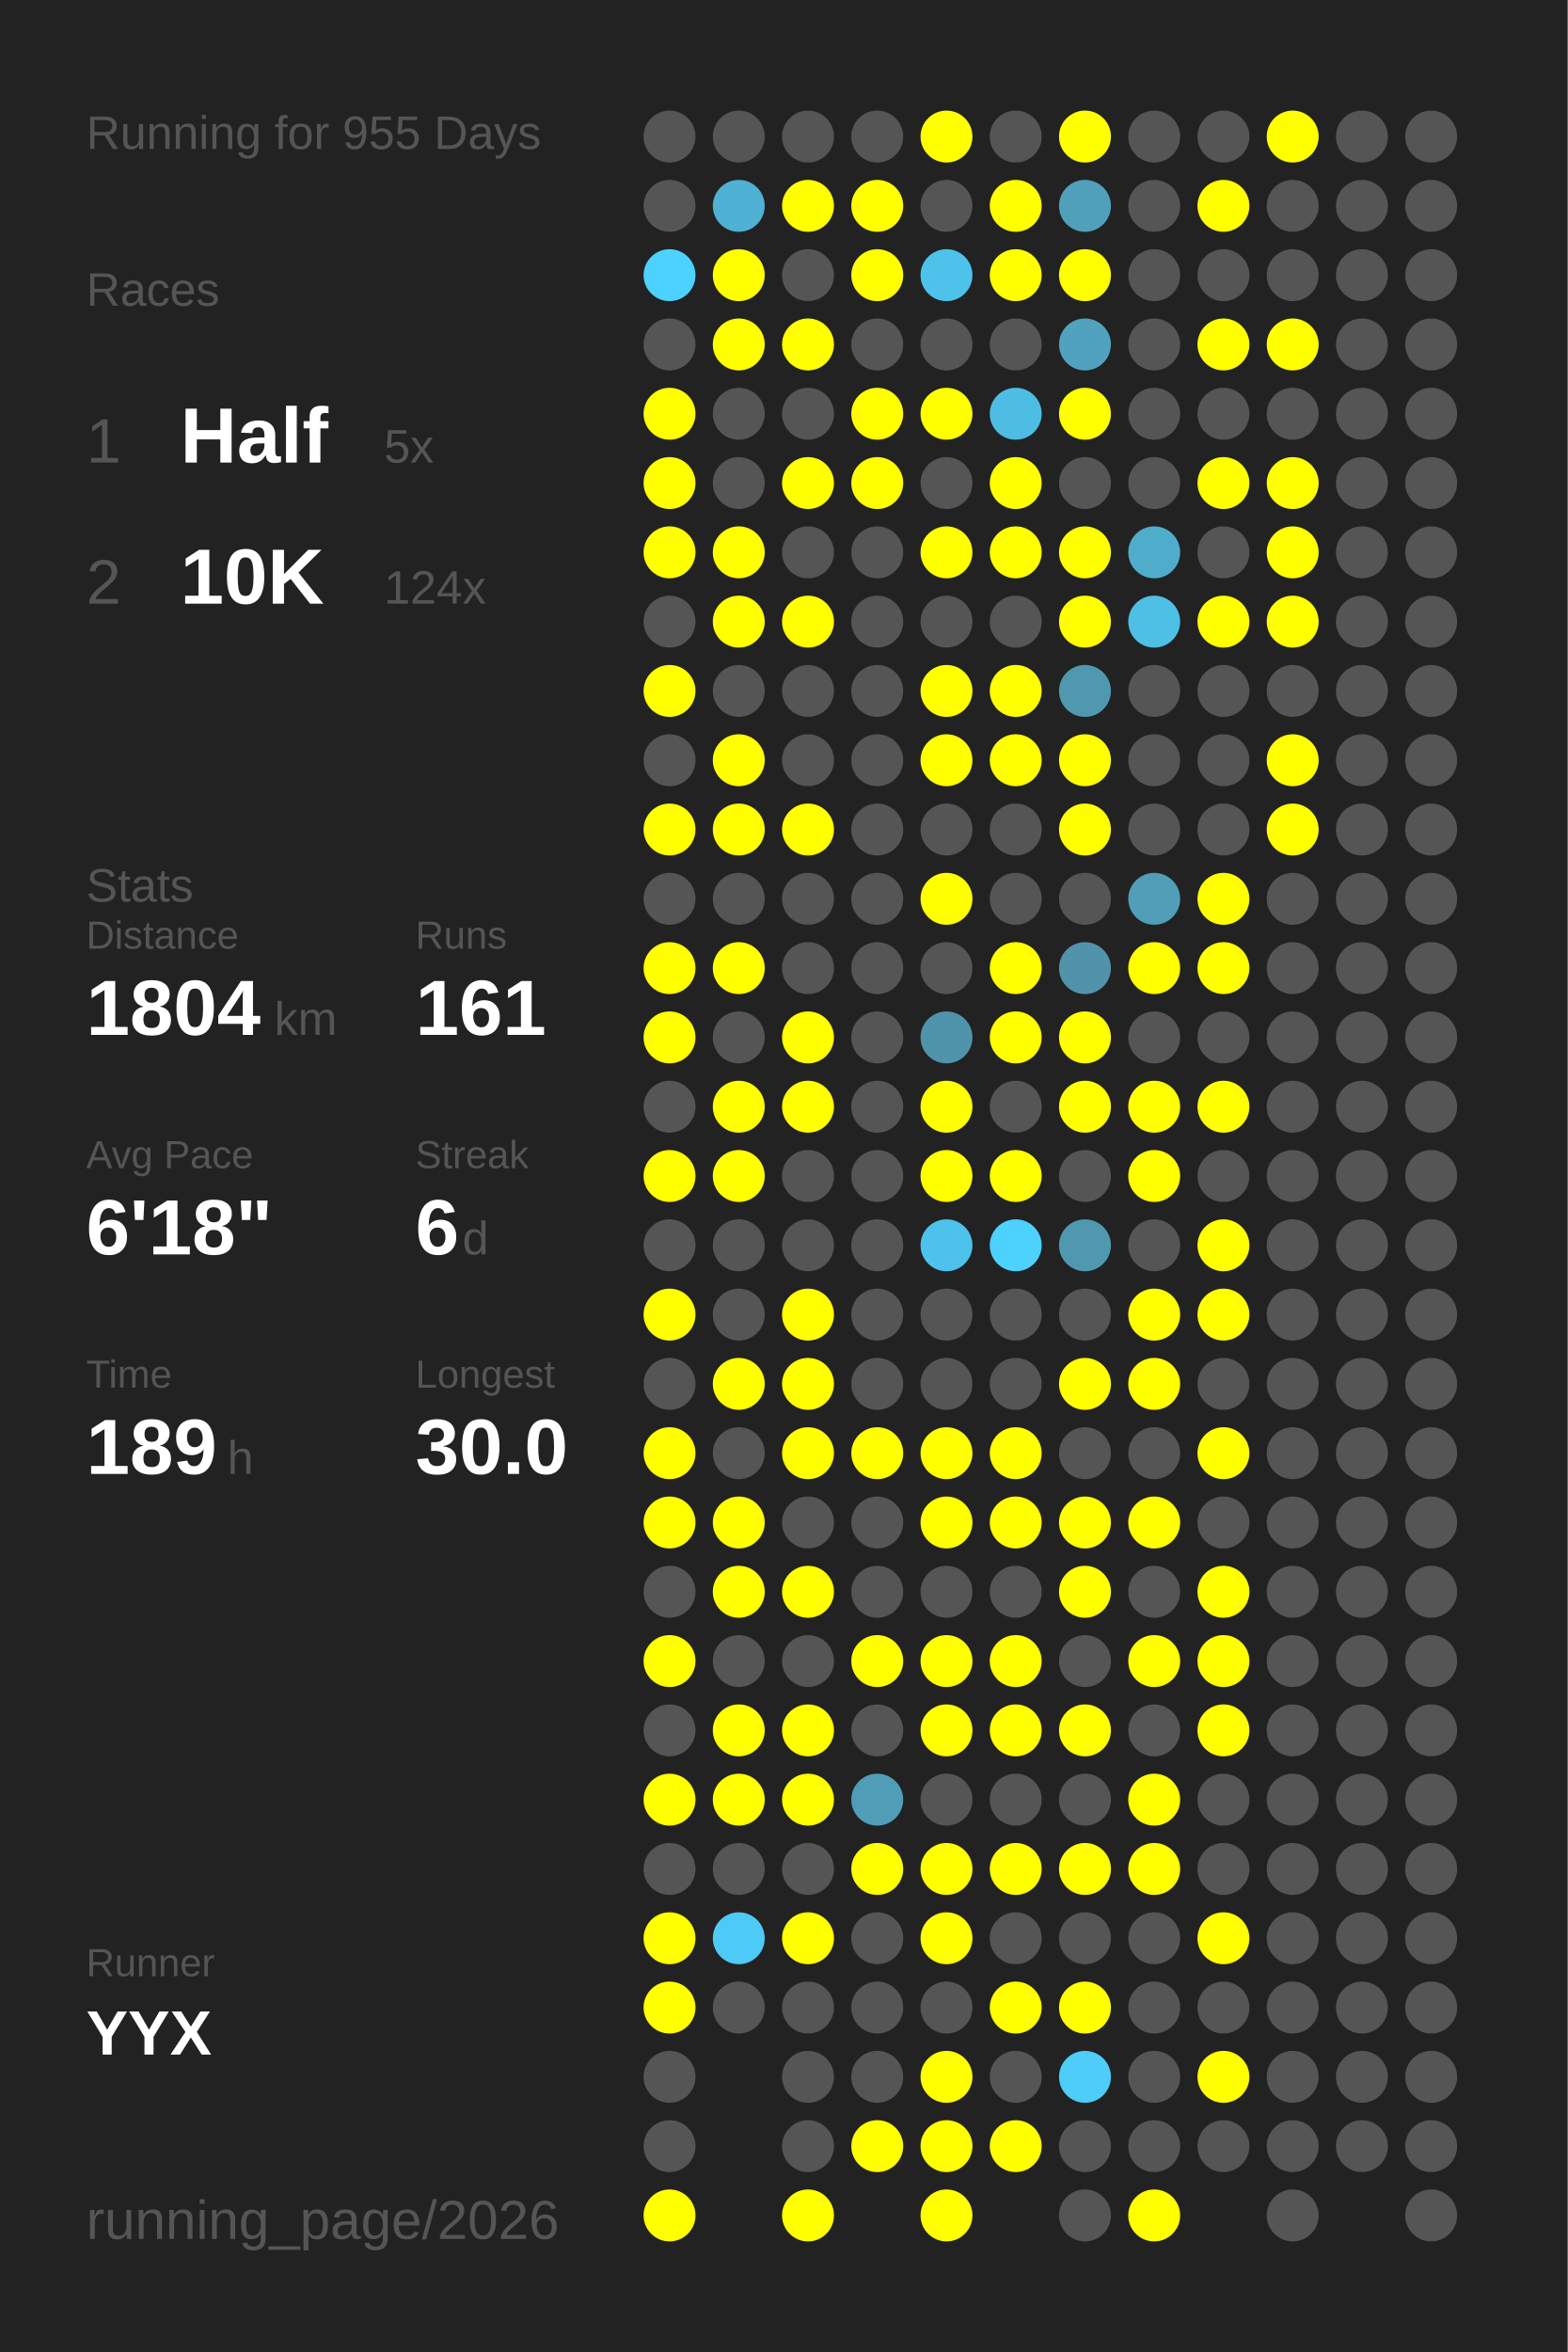
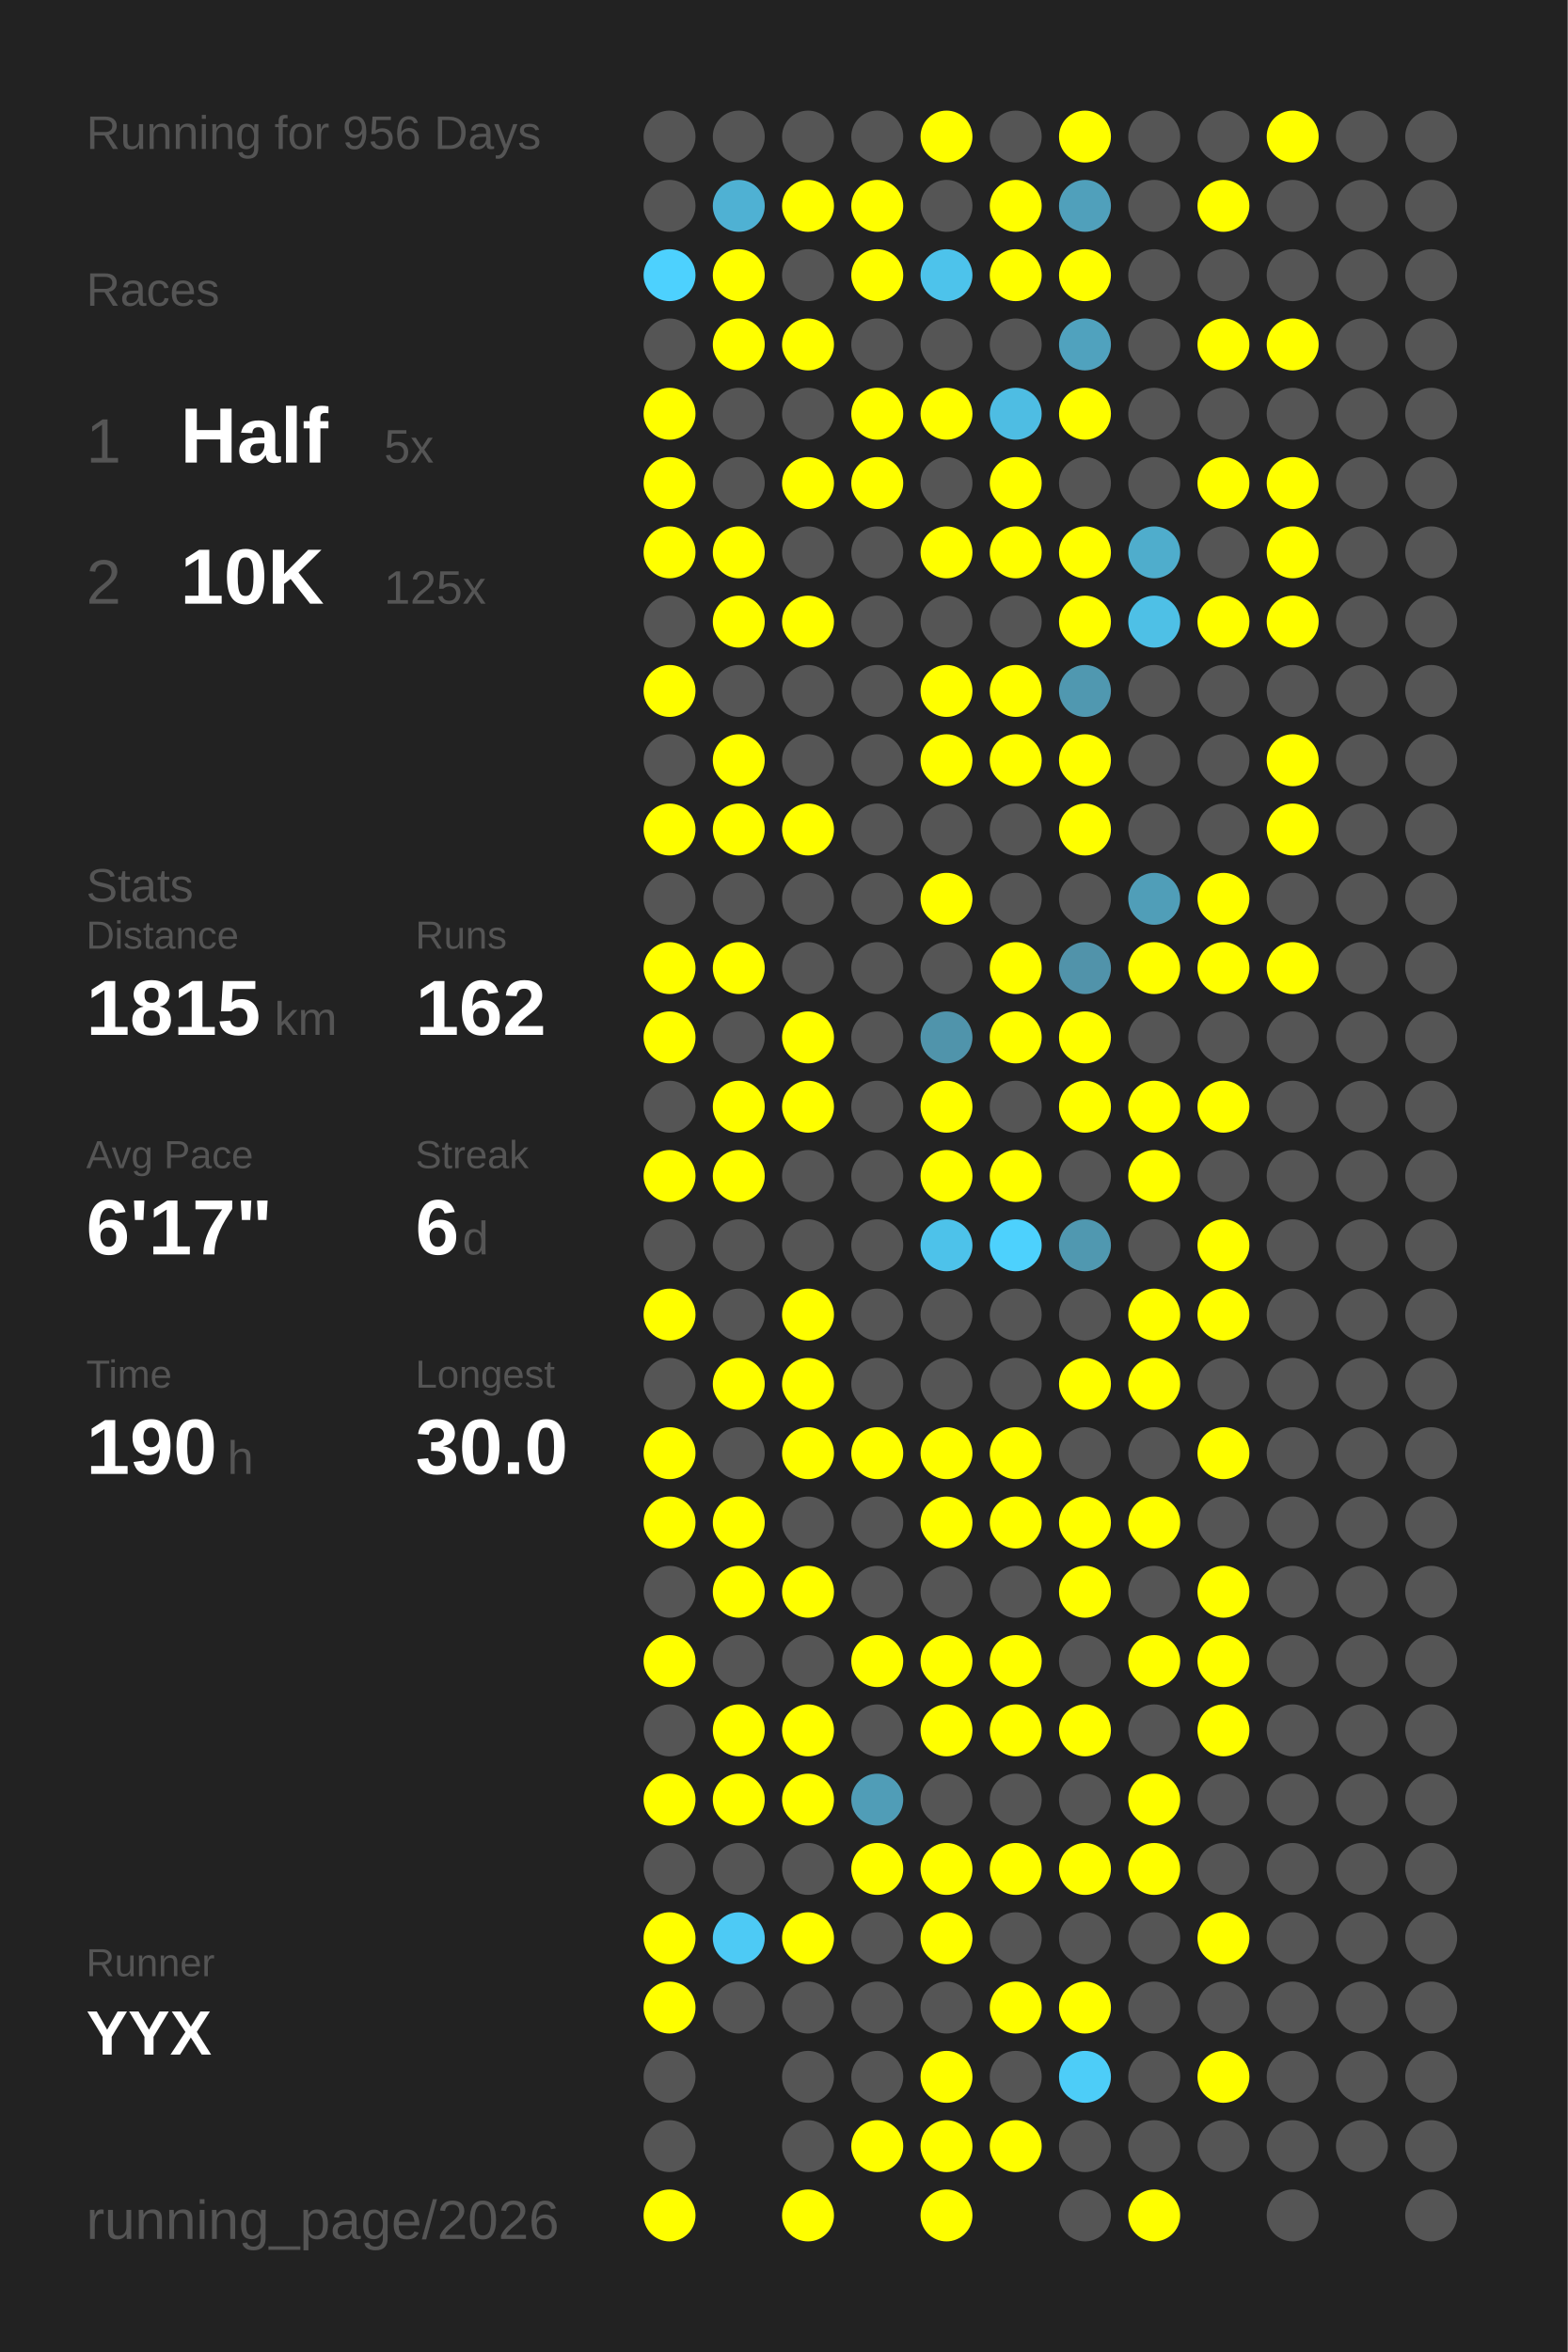
<svg xmlns="http://www.w3.org/2000/svg" baseProfile="full" height="300mm" version="1.1" viewBox="0,0,200,300" width="200mm">
  <defs />
  <rect fill="#222222" height="300" width="200" x="0" y="0" />
-   <text fill="#555555" style="font-size:6px; font-family:Arial;" x="11" y="19">Running for 955 Days</text>
+   <text fill="#555555" style="font-size:6px; font-family:Arial;" x="11" y="19">Running for 956 Days</text>
  <text fill="#555555" style="font-size:6px; font-family:Arial;" x="11" y="39">Races</text>
  <text fill="#555555" style="font-size:8px; font-family:Arial;" x="11" y="59">1</text>
  <text fill="#FFFFFF" style="font-size:10px; font-family:Arial; font-weight:bold;" x="23" y="59">Half</text>
  <text fill="#555555" style="font-size:6px; font-family:Arial;" x="49" y="59">5x</text>
  <text fill="#555555" style="font-size:8px; font-family:Arial;" x="11" y="77">2</text>
  <text fill="#FFFFFF" style="font-size:10px; font-family:Arial; font-weight:bold;" x="23" y="77">10K</text>
-   <text fill="#555555" style="font-size:6px; font-family:Arial;" x="49" y="77">124x</text>
+   <text fill="#555555" style="font-size:6px; font-family:Arial;" x="49" y="77">125x</text>
  <text fill="#555555" style="font-size:6px; font-family:Arial;" x="11" y="115">Stats</text>
  <text fill="#555555" style="font-size:5px; font-family:Arial;" x="11" y="121">Distance</text>
-   <text fill="#FFFFFF" style="font-size:10px; font-family:Arial; font-weight:bold;" x="11" y="132">1804</text>
+   <text fill="#FFFFFF" style="font-size:10px; font-family:Arial; font-weight:bold;" x="11" y="132">1815</text>
  <text fill="#555555" style="font-size:6px; font-family:Arial;" x="35" y="132">km</text>
  <text fill="#555555" style="font-size:5px; font-family:Arial;" x="53" y="121">Runs</text>
-   <text fill="#FFFFFF" style="font-size:10px; font-family:Arial; font-weight:bold;" x="53" y="132">161</text>
+   <text fill="#FFFFFF" style="font-size:10px; font-family:Arial; font-weight:bold;" x="53" y="132">162</text>
  <text fill="#555555" style="font-size:5px; font-family:Arial;" x="11" y="149">Avg Pace</text>
-   <text fill="#FFFFFF" style="font-size:10px; font-family:Arial; font-weight:bold;" x="11" y="160">6'18"</text>
+   <text fill="#FFFFFF" style="font-size:10px; font-family:Arial; font-weight:bold;" x="11" y="160">6'17"</text>
  <text fill="#555555" style="font-size:5px; font-family:Arial;" x="53" y="149">Streak</text>
  <text fill="#FFFFFF" style="font-size:10px; font-family:Arial; font-weight:bold;" x="53" y="160">6</text>
  <text fill="#555555" style="font-size:6px; font-family:Arial;" x="59" y="160">d</text>
  <text fill="#555555" style="font-size:5px; font-family:Arial;" x="11" y="177">Time</text>
-   <text fill="#FFFFFF" style="font-size:10px; font-family:Arial; font-weight:bold;" x="11" y="188">189</text>
+   <text fill="#FFFFFF" style="font-size:10px; font-family:Arial; font-weight:bold;" x="11" y="188">190</text>
  <text fill="#555555" style="font-size:6px; font-family:Arial;" x="29" y="188">h</text>
  <text fill="#555555" style="font-size:5px; font-family:Arial;" x="53" y="177">Longest</text>
  <text fill="#FFFFFF" style="font-size:10px; font-family:Arial; font-weight:bold;" x="53" y="188">30.0</text>
  <text fill="#555555" style="font-size:5px; font-family:Arial;" x="11" y="252.065">Runner</text>
  <text fill="#FFFFFF" style="font-size:8px; font-family:Arial; font-weight:bold;" x="11" y="262.065">YYX</text>
  <text fill="#555555" style="font-size:7px; font-family:Arial;" x="11" y="285.581">running_page/2026</text>
  <circle cx="85.417" cy="17.419" fill="#555555" r="3.312" />
  <circle cx="85.417" cy="26.258" fill="#555555" r="3.312" />
  <circle cx="85.417" cy="35.097" fill="#4dd1fe" r="3.312" />
  <circle cx="85.417" cy="43.935" fill="#555555" r="3.312" />
  <circle cx="85.417" cy="52.774" fill="#FFFF00" r="3.312" />
  <circle cx="85.417" cy="61.613" fill="#FFFF00" r="3.312" />
  <circle cx="85.417" cy="70.452" fill="#FFFF00" r="3.312" />
  <circle cx="85.417" cy="79.29" fill="#555555" r="3.312" />
  <circle cx="85.417" cy="88.129" fill="#FFFF00" r="3.312" />
  <circle cx="85.417" cy="96.968" fill="#555555" r="3.312" />
  <circle cx="85.417" cy="105.806" fill="#FFFF00" r="3.312" />
  <circle cx="85.417" cy="114.645" fill="#555555" r="3.312" />
  <circle cx="85.417" cy="123.484" fill="#FFFF00" r="3.312" />
  <circle cx="85.417" cy="132.323" fill="#FFFF00" r="3.312" />
  <circle cx="85.417" cy="141.161" fill="#555555" r="3.312" />
  <circle cx="85.417" cy="150" fill="#FFFF00" r="3.312" />
  <circle cx="85.417" cy="158.839" fill="#555555" r="3.312" />
  <circle cx="85.417" cy="167.677" fill="#FFFF00" r="3.312" />
  <circle cx="85.417" cy="176.516" fill="#555555" r="3.312" />
  <circle cx="85.417" cy="185.355" fill="#FFFF00" r="3.312" />
  <circle cx="85.417" cy="194.194" fill="#FFFF00" r="3.312" />
  <circle cx="85.417" cy="203.032" fill="#555555" r="3.312" />
  <circle cx="85.417" cy="211.871" fill="#FFFF00" r="3.312" />
  <circle cx="85.417" cy="220.71" fill="#555555" r="3.312" />
  <circle cx="85.417" cy="229.548" fill="#FFFF00" r="3.312" />
  <circle cx="85.417" cy="238.387" fill="#555555" r="3.312" />
  <circle cx="85.417" cy="247.226" fill="#FFFF00" r="3.312" />
  <circle cx="85.417" cy="256.065" fill="#FFFF00" r="3.312" />
  <circle cx="85.417" cy="264.903" fill="#555555" r="3.312" />
  <circle cx="85.417" cy="273.742" fill="#555555" r="3.312" />
  <circle cx="85.417" cy="282.581" fill="#FFFF00" r="3.312" />
  <circle cx="94.25" cy="17.419" fill="#555555" r="3.312" />
  <circle cx="94.25" cy="26.258" fill="#4fb1d3" r="3.312" />
  <circle cx="94.25" cy="35.097" fill="#FFFF00" r="3.312" />
  <circle cx="94.25" cy="43.935" fill="#FFFF00" r="3.312" />
  <circle cx="94.25" cy="52.774" fill="#555555" r="3.312" />
  <circle cx="94.25" cy="61.613" fill="#555555" r="3.312" />
  <circle cx="94.25" cy="70.452" fill="#FFFF00" r="3.312" />
  <circle cx="94.25" cy="79.29" fill="#FFFF00" r="3.312" />
  <circle cx="94.25" cy="88.129" fill="#555555" r="3.312" />
  <circle cx="94.25" cy="96.968" fill="#FFFF00" r="3.312" />
  <circle cx="94.25" cy="105.806" fill="#FFFF00" r="3.312" />
  <circle cx="94.25" cy="114.645" fill="#555555" r="3.312" />
  <circle cx="94.25" cy="123.484" fill="#FFFF00" r="3.312" />
  <circle cx="94.25" cy="132.323" fill="#555555" r="3.312" />
  <circle cx="94.25" cy="141.161" fill="#FFFF00" r="3.312" />
  <circle cx="94.25" cy="150" fill="#FFFF00" r="3.312" />
  <circle cx="94.25" cy="158.839" fill="#555555" r="3.312" />
  <circle cx="94.25" cy="167.677" fill="#555555" r="3.312" />
  <circle cx="94.25" cy="176.516" fill="#FFFF00" r="3.312" />
  <circle cx="94.25" cy="185.355" fill="#555555" r="3.312" />
  <circle cx="94.25" cy="194.194" fill="#FFFF00" r="3.312" />
  <circle cx="94.25" cy="203.032" fill="#FFFF00" r="3.312" />
  <circle cx="94.25" cy="211.871" fill="#555555" r="3.312" />
  <circle cx="94.25" cy="220.71" fill="#FFFF00" r="3.312" />
  <circle cx="94.25" cy="229.548" fill="#FFFF00" r="3.312" />
  <circle cx="94.25" cy="238.387" fill="#555555" r="3.312" />
  <circle cx="94.25" cy="247.226" fill="#4dcaf5" r="3.312" />
  <circle cx="94.25" cy="256.065" fill="#555555" r="3.312" />
  <circle cx="103.083" cy="17.419" fill="#555555" r="3.312" />
  <circle cx="103.083" cy="26.258" fill="#FFFF00" r="3.312" />
  <circle cx="103.083" cy="35.097" fill="#555555" r="3.312" />
  <circle cx="103.083" cy="43.935" fill="#FFFF00" r="3.312" />
  <circle cx="103.083" cy="52.774" fill="#555555" r="3.312" />
  <circle cx="103.083" cy="61.613" fill="#FFFF00" r="3.312" />
  <circle cx="103.083" cy="70.452" fill="#555555" r="3.312" />
  <circle cx="103.083" cy="79.29" fill="#FFFF00" r="3.312" />
  <circle cx="103.083" cy="88.129" fill="#555555" r="3.312" />
  <circle cx="103.083" cy="96.968" fill="#555555" r="3.312" />
  <circle cx="103.083" cy="105.806" fill="#FFFF00" r="3.312" />
  <circle cx="103.083" cy="114.645" fill="#555555" r="3.312" />
  <circle cx="103.083" cy="123.484" fill="#555555" r="3.312" />
  <circle cx="103.083" cy="132.323" fill="#FFFF00" r="3.312" />
  <circle cx="103.083" cy="141.161" fill="#FFFF00" r="3.312" />
  <circle cx="103.083" cy="150" fill="#555555" r="3.312" />
  <circle cx="103.083" cy="158.839" fill="#555555" r="3.312" />
  <circle cx="103.083" cy="167.677" fill="#FFFF00" r="3.312" />
  <circle cx="103.083" cy="176.516" fill="#FFFF00" r="3.312" />
  <circle cx="103.083" cy="185.355" fill="#FFFF00" r="3.312" />
  <circle cx="103.083" cy="194.194" fill="#555555" r="3.312" />
  <circle cx="103.083" cy="203.032" fill="#FFFF00" r="3.312" />
  <circle cx="103.083" cy="211.871" fill="#555555" r="3.312" />
  <circle cx="103.083" cy="220.71" fill="#FFFF00" r="3.312" />
  <circle cx="103.083" cy="229.548" fill="#FFFF00" r="3.312" />
  <circle cx="103.083" cy="238.387" fill="#555555" r="3.312" />
  <circle cx="103.083" cy="247.226" fill="#FFFF00" r="3.312" />
  <circle cx="103.083" cy="256.065" fill="#555555" r="3.312" />
  <circle cx="103.083" cy="264.903" fill="#555555" r="3.312" />
  <circle cx="103.083" cy="273.742" fill="#555555" r="3.312" />
  <circle cx="103.083" cy="282.581" fill="#FFFF00" r="3.312" />
  <circle cx="111.917" cy="17.419" fill="#555555" r="3.312" />
  <circle cx="111.917" cy="26.258" fill="#FFFF00" r="3.312" />
  <circle cx="111.917" cy="35.097" fill="#FFFF00" r="3.312" />
  <circle cx="111.917" cy="43.935" fill="#555555" r="3.312" />
  <circle cx="111.917" cy="52.774" fill="#FFFF00" r="3.312" />
  <circle cx="111.917" cy="61.613" fill="#FFFF00" r="3.312" />
  <circle cx="111.917" cy="70.452" fill="#555555" r="3.312" />
  <circle cx="111.917" cy="79.29" fill="#555555" r="3.312" />
  <circle cx="111.917" cy="88.129" fill="#555555" r="3.312" />
  <circle cx="111.917" cy="96.968" fill="#555555" r="3.312" />
  <circle cx="111.917" cy="105.806" fill="#555555" r="3.312" />
  <circle cx="111.917" cy="114.645" fill="#555555" r="3.312" />
  <circle cx="111.917" cy="123.484" fill="#555555" r="3.312" />
  <circle cx="111.917" cy="132.323" fill="#555555" r="3.312" />
  <circle cx="111.917" cy="141.161" fill="#555555" r="3.312" />
  <circle cx="111.917" cy="150" fill="#555555" r="3.312" />
  <circle cx="111.917" cy="158.839" fill="#555555" r="3.312" />
  <circle cx="111.917" cy="167.677" fill="#555555" r="3.312" />
  <circle cx="111.917" cy="176.516" fill="#555555" r="3.312" />
  <circle cx="111.917" cy="185.355" fill="#FFFF00" r="3.312" />
  <circle cx="111.917" cy="194.194" fill="#555555" r="3.312" />
  <circle cx="111.917" cy="203.032" fill="#555555" r="3.312" />
  <circle cx="111.917" cy="211.871" fill="#FFFF00" r="3.312" />
  <circle cx="111.917" cy="220.71" fill="#555555" r="3.312" />
  <circle cx="111.917" cy="229.548" fill="#509db7" r="3.312" />
  <circle cx="111.917" cy="238.387" fill="#FFFF00" r="3.312" />
  <circle cx="111.917" cy="247.226" fill="#555555" r="3.312" />
  <circle cx="111.917" cy="256.065" fill="#555555" r="3.312" />
  <circle cx="111.917" cy="264.903" fill="#555555" r="3.312" />
  <circle cx="111.917" cy="273.742" fill="#FFFF00" r="3.312" />
  <circle cx="120.75" cy="17.419" fill="#FFFF00" r="3.312" />
  <circle cx="120.75" cy="26.258" fill="#555555" r="3.312" />
  <circle cx="120.75" cy="35.097" fill="#4dc3eb" r="3.312" />
  <circle cx="120.75" cy="43.935" fill="#555555" r="3.312" />
  <circle cx="120.75" cy="52.774" fill="#FFFF00" r="3.312" />
  <circle cx="120.75" cy="61.613" fill="#555555" r="3.312" />
  <circle cx="120.75" cy="70.452" fill="#FFFF00" r="3.312" />
  <circle cx="120.75" cy="79.29" fill="#555555" r="3.312" />
  <circle cx="120.75" cy="88.129" fill="#FFFF00" r="3.312" />
  <circle cx="120.75" cy="96.968" fill="#FFFF00" r="3.312" />
  <circle cx="120.75" cy="105.806" fill="#555555" r="3.312" />
  <circle cx="120.75" cy="114.645" fill="#FFFF00" r="3.312" />
  <circle cx="120.75" cy="123.484" fill="#555555" r="3.312" />
  <circle cx="120.75" cy="132.323" fill="#5094ab" r="3.312" />
  <circle cx="120.75" cy="141.161" fill="#FFFF00" r="3.312" />
  <circle cx="120.75" cy="150" fill="#FFFF00" r="3.312" />
  <circle cx="120.75" cy="158.839" fill="#4dc2ea" r="3.312" />
  <circle cx="120.75" cy="167.677" fill="#555555" r="3.312" />
  <circle cx="120.75" cy="176.516" fill="#555555" r="3.312" />
  <circle cx="120.75" cy="185.355" fill="#FFFF00" r="3.312" />
  <circle cx="120.75" cy="194.194" fill="#FFFF00" r="3.312" />
  <circle cx="120.75" cy="203.032" fill="#555555" r="3.312" />
  <circle cx="120.75" cy="211.871" fill="#FFFF00" r="3.312" />
  <circle cx="120.75" cy="220.71" fill="#FFFF00" r="3.312" />
  <circle cx="120.75" cy="229.548" fill="#555555" r="3.312" />
  <circle cx="120.75" cy="238.387" fill="#FFFF00" r="3.312" />
  <circle cx="120.75" cy="247.226" fill="#FFFF00" r="3.312" />
  <circle cx="120.75" cy="256.065" fill="#555555" r="3.312" />
  <circle cx="120.75" cy="264.903" fill="#FFFF00" r="3.312" />
  <circle cx="120.75" cy="273.742" fill="#FFFF00" r="3.312" />
  <circle cx="120.75" cy="282.581" fill="#FFFF00" r="3.312" />
  <circle cx="129.583" cy="17.419" fill="#555555" r="3.312" />
  <circle cx="129.583" cy="26.258" fill="#FFFF00" r="3.312" />
  <circle cx="129.583" cy="35.097" fill="#FFFF00" r="3.312" />
  <circle cx="129.583" cy="43.935" fill="#555555" r="3.312" />
  <circle cx="129.583" cy="52.774" fill="#4ebde3" r="3.312" />
  <circle cx="129.583" cy="61.613" fill="#FFFF00" r="3.312" />
  <circle cx="129.583" cy="70.452" fill="#FFFF00" r="3.312" />
  <circle cx="129.583" cy="79.29" fill="#555555" r="3.312" />
  <circle cx="129.583" cy="88.129" fill="#FFFF00" r="3.312" />
  <circle cx="129.583" cy="96.968" fill="#FFFF00" r="3.312" />
  <circle cx="129.583" cy="105.806" fill="#555555" r="3.312" />
  <circle cx="129.583" cy="114.645" fill="#555555" r="3.312" />
  <circle cx="129.583" cy="123.484" fill="#FFFF00" r="3.312" />
  <circle cx="129.583" cy="132.323" fill="#FFFF00" r="3.312" />
  <circle cx="129.583" cy="141.161" fill="#555555" r="3.312" />
  <circle cx="129.583" cy="150" fill="#FFFF00" r="3.312" />
  <circle cx="129.583" cy="158.839" fill="#4dd1fd" r="3.312" />
  <circle cx="129.583" cy="167.677" fill="#555555" r="3.312" />
  <circle cx="129.583" cy="176.516" fill="#555555" r="3.312" />
  <circle cx="129.583" cy="185.355" fill="#FFFF00" r="3.312" />
  <circle cx="129.583" cy="194.194" fill="#FFFF00" r="3.312" />
  <circle cx="129.583" cy="203.032" fill="#555555" r="3.312" />
  <circle cx="129.583" cy="211.871" fill="#FFFF00" r="3.312" />
  <circle cx="129.583" cy="220.71" fill="#FFFF00" r="3.312" />
  <circle cx="129.583" cy="229.548" fill="#555555" r="3.312" />
  <circle cx="129.583" cy="238.387" fill="#FFFF00" r="3.312" />
  <circle cx="129.583" cy="247.226" fill="#555555" r="3.312" />
  <circle cx="129.583" cy="256.065" fill="#FFFF00" r="3.312" />
  <circle cx="129.583" cy="264.903" fill="#555555" r="3.312" />
  <circle cx="129.583" cy="273.742" fill="#FFFF00" r="3.312" />
  <circle cx="138.417" cy="17.419" fill="#FFFF00" r="3.312" />
  <circle cx="138.417" cy="26.258" fill="#50a0bb" r="3.312" />
  <circle cx="138.417" cy="35.097" fill="#FFFF00" r="3.312" />
  <circle cx="138.417" cy="43.935" fill="#50a2be" r="3.312" />
  <circle cx="138.417" cy="52.774" fill="#FFFF00" r="3.312" />
  <circle cx="138.417" cy="61.613" fill="#555555" r="3.312" />
  <circle cx="138.417" cy="70.452" fill="#FFFF00" r="3.312" />
  <circle cx="138.417" cy="79.29" fill="#FFFF00" r="3.312" />
  <circle cx="138.417" cy="88.129" fill="#5098b0" r="3.312" />
  <circle cx="138.417" cy="96.968" fill="#FFFF00" r="3.312" />
  <circle cx="138.417" cy="105.806" fill="#FFFF00" r="3.312" />
  <circle cx="138.417" cy="114.645" fill="#555555" r="3.312" />
  <circle cx="138.417" cy="123.484" fill="#5193aa" r="3.312" />
  <circle cx="138.417" cy="132.323" fill="#FFFF00" r="3.312" />
  <circle cx="138.417" cy="141.161" fill="#FFFF00" r="3.312" />
  <circle cx="138.417" cy="150" fill="#555555" r="3.312" />
  <circle cx="138.417" cy="158.839" fill="#5098b0" r="3.312" />
  <circle cx="138.417" cy="167.677" fill="#555555" r="3.312" />
  <circle cx="138.417" cy="176.516" fill="#FFFF00" r="3.312" />
  <circle cx="138.417" cy="185.355" fill="#555555" r="3.312" />
  <circle cx="138.417" cy="194.194" fill="#FFFF00" r="3.312" />
  <circle cx="138.417" cy="203.032" fill="#FFFF00" r="3.312" />
  <circle cx="138.417" cy="211.871" fill="#555555" r="3.312" />
  <circle cx="138.417" cy="220.71" fill="#FFFF00" r="3.312" />
  <circle cx="138.417" cy="229.548" fill="#555555" r="3.312" />
  <circle cx="138.417" cy="238.387" fill="#FFFF00" r="3.312" />
  <circle cx="138.417" cy="247.226" fill="#555555" r="3.312" />
  <circle cx="138.417" cy="256.065" fill="#FFFF00" r="3.312" />
  <circle cx="138.417" cy="264.903" fill="#4dcdf8" r="3.312" />
  <circle cx="138.417" cy="273.742" fill="#555555" r="3.312" />
  <circle cx="138.417" cy="282.581" fill="#555555" r="3.312" />
  <circle cx="147.25" cy="17.419" fill="#555555" r="3.312" />
  <circle cx="147.25" cy="26.258" fill="#555555" r="3.312" />
  <circle cx="147.25" cy="35.097" fill="#555555" r="3.312" />
  <circle cx="147.25" cy="43.935" fill="#555555" r="3.312" />
  <circle cx="147.25" cy="52.774" fill="#555555" r="3.312" />
  <circle cx="147.25" cy="61.613" fill="#555555" r="3.312" />
  <circle cx="147.25" cy="70.452" fill="#4fadcc" r="3.312" />
  <circle cx="147.25" cy="79.29" fill="#4ec0e6" r="3.312" />
  <circle cx="147.25" cy="88.129" fill="#555555" r="3.312" />
  <circle cx="147.25" cy="96.968" fill="#555555" r="3.312" />
  <circle cx="147.25" cy="105.806" fill="#555555" r="3.312" />
  <circle cx="147.25" cy="114.645" fill="#509eb8" r="3.312" />
  <circle cx="147.25" cy="123.484" fill="#FFFF00" r="3.312" />
  <circle cx="147.25" cy="132.323" fill="#555555" r="3.312" />
  <circle cx="147.25" cy="141.161" fill="#FFFF00" r="3.312" />
  <circle cx="147.25" cy="150" fill="#FFFF00" r="3.312" />
  <circle cx="147.25" cy="158.839" fill="#555555" r="3.312" />
  <circle cx="147.25" cy="167.677" fill="#FFFF00" r="3.312" />
  <circle cx="147.25" cy="176.516" fill="#FFFF00" r="3.312" />
  <circle cx="147.25" cy="185.355" fill="#555555" r="3.312" />
  <circle cx="147.25" cy="194.194" fill="#FFFF00" r="3.312" />
  <circle cx="147.25" cy="203.032" fill="#555555" r="3.312" />
  <circle cx="147.25" cy="211.871" fill="#FFFF00" r="3.312" />
  <circle cx="147.25" cy="220.71" fill="#555555" r="3.312" />
  <circle cx="147.25" cy="229.548" fill="#FFFF00" r="3.312" />
  <circle cx="147.25" cy="238.387" fill="#FFFF00" r="3.312" />
  <circle cx="147.25" cy="247.226" fill="#555555" r="3.312" />
  <circle cx="147.25" cy="256.065" fill="#555555" r="3.312" />
  <circle cx="147.25" cy="264.903" fill="#555555" r="3.312" />
  <circle cx="147.25" cy="273.742" fill="#555555" r="3.312" />
  <circle cx="147.25" cy="282.581" fill="#FFFF00" r="3.312" />
  <circle cx="156.083" cy="17.419" fill="#555555" r="3.312" />
  <circle cx="156.083" cy="26.258" fill="#FFFF00" r="3.312" />
  <circle cx="156.083" cy="35.097" fill="#555555" r="3.312" />
  <circle cx="156.083" cy="43.935" fill="#FFFF00" r="3.312" />
  <circle cx="156.083" cy="52.774" fill="#555555" r="3.312" />
  <circle cx="156.083" cy="61.613" fill="#FFFF00" r="3.312" />
  <circle cx="156.083" cy="70.452" fill="#555555" r="3.312" />
  <circle cx="156.083" cy="79.29" fill="#FFFF00" r="3.312" />
  <circle cx="156.083" cy="88.129" fill="#555555" r="3.312" />
  <circle cx="156.083" cy="96.968" fill="#555555" r="3.312" />
  <circle cx="156.083" cy="105.806" fill="#555555" r="3.312" />
  <circle cx="156.083" cy="114.645" fill="#FFFF00" r="3.312" />
  <circle cx="156.083" cy="123.484" fill="#FFFF00" r="3.312" />
  <circle cx="156.083" cy="132.323" fill="#555555" r="3.312" />
  <circle cx="156.083" cy="141.161" fill="#FFFF00" r="3.312" />
  <circle cx="156.083" cy="150" fill="#555555" r="3.312" />
  <circle cx="156.083" cy="158.839" fill="#FFFF00" r="3.312" />
  <circle cx="156.083" cy="167.677" fill="#FFFF00" r="3.312" />
  <circle cx="156.083" cy="176.516" fill="#555555" r="3.312" />
  <circle cx="156.083" cy="185.355" fill="#FFFF00" r="3.312" />
  <circle cx="156.083" cy="194.194" fill="#555555" r="3.312" />
  <circle cx="156.083" cy="203.032" fill="#FFFF00" r="3.312" />
  <circle cx="156.083" cy="211.871" fill="#FFFF00" r="3.312" />
  <circle cx="156.083" cy="220.71" fill="#FFFF00" r="3.312" />
  <circle cx="156.083" cy="229.548" fill="#555555" r="3.312" />
  <circle cx="156.083" cy="238.387" fill="#555555" r="3.312" />
  <circle cx="156.083" cy="247.226" fill="#FFFF00" r="3.312" />
  <circle cx="156.083" cy="256.065" fill="#555555" r="3.312" />
  <circle cx="156.083" cy="264.903" fill="#FFFF00" r="3.312" />
  <circle cx="156.083" cy="273.742" fill="#555555" r="3.312" />
  <circle cx="164.917" cy="17.419" fill="#FFFF00" r="3.312" />
  <circle cx="164.917" cy="26.258" fill="#555555" r="3.312" />
  <circle cx="164.917" cy="35.097" fill="#555555" r="3.312" />
  <circle cx="164.917" cy="43.935" fill="#FFFF00" r="3.312" />
  <circle cx="164.917" cy="52.774" fill="#555555" r="3.312" />
  <circle cx="164.917" cy="61.613" fill="#FFFF00" r="3.312" />
  <circle cx="164.917" cy="70.452" fill="#FFFF00" r="3.312" />
  <circle cx="164.917" cy="79.29" fill="#FFFF00" r="3.312" />
  <circle cx="164.917" cy="88.129" fill="#555555" r="3.312" />
  <circle cx="164.917" cy="96.968" fill="#FFFF00" r="3.312" />
  <circle cx="164.917" cy="105.806" fill="#FFFF00" r="3.312" />
  <circle cx="164.917" cy="114.645" fill="#555555" r="3.312" />
-   <circle cx="164.917" cy="123.484" fill="#555555" r="3.312" />
+   <circle cx="164.917" cy="123.484" fill="#FFFF00" r="3.312" />
  <circle cx="164.917" cy="132.323" fill="#555555" r="3.312" />
  <circle cx="164.917" cy="141.161" fill="#555555" r="3.312" />
  <circle cx="164.917" cy="150" fill="#555555" r="3.312" />
  <circle cx="164.917" cy="158.839" fill="#555555" r="3.312" />
  <circle cx="164.917" cy="167.677" fill="#555555" r="3.312" />
  <circle cx="164.917" cy="176.516" fill="#555555" r="3.312" />
  <circle cx="164.917" cy="185.355" fill="#555555" r="3.312" />
  <circle cx="164.917" cy="194.194" fill="#555555" r="3.312" />
  <circle cx="164.917" cy="203.032" fill="#555555" r="3.312" />
  <circle cx="164.917" cy="211.871" fill="#555555" r="3.312" />
  <circle cx="164.917" cy="220.71" fill="#555555" r="3.312" />
  <circle cx="164.917" cy="229.548" fill="#555555" r="3.312" />
  <circle cx="164.917" cy="238.387" fill="#555555" r="3.312" />
  <circle cx="164.917" cy="247.226" fill="#555555" r="3.312" />
  <circle cx="164.917" cy="256.065" fill="#555555" r="3.312" />
  <circle cx="164.917" cy="264.903" fill="#555555" r="3.312" />
  <circle cx="164.917" cy="273.742" fill="#555555" r="3.312" />
  <circle cx="164.917" cy="282.581" fill="#555555" r="3.312" />
  <circle cx="173.75" cy="17.419" fill="#555555" r="3.312" />
  <circle cx="173.75" cy="26.258" fill="#555555" r="3.312" />
  <circle cx="173.75" cy="35.097" fill="#555555" r="3.312" />
  <circle cx="173.75" cy="43.935" fill="#555555" r="3.312" />
  <circle cx="173.75" cy="52.774" fill="#555555" r="3.312" />
  <circle cx="173.75" cy="61.613" fill="#555555" r="3.312" />
  <circle cx="173.75" cy="70.452" fill="#555555" r="3.312" />
  <circle cx="173.75" cy="79.29" fill="#555555" r="3.312" />
  <circle cx="173.75" cy="88.129" fill="#555555" r="3.312" />
  <circle cx="173.75" cy="96.968" fill="#555555" r="3.312" />
  <circle cx="173.75" cy="105.806" fill="#555555" r="3.312" />
  <circle cx="173.75" cy="114.645" fill="#555555" r="3.312" />
  <circle cx="173.75" cy="123.484" fill="#555555" r="3.312" />
  <circle cx="173.75" cy="132.323" fill="#555555" r="3.312" />
  <circle cx="173.75" cy="141.161" fill="#555555" r="3.312" />
  <circle cx="173.75" cy="150" fill="#555555" r="3.312" />
  <circle cx="173.75" cy="158.839" fill="#555555" r="3.312" />
  <circle cx="173.75" cy="167.677" fill="#555555" r="3.312" />
  <circle cx="173.75" cy="176.516" fill="#555555" r="3.312" />
  <circle cx="173.75" cy="185.355" fill="#555555" r="3.312" />
  <circle cx="173.75" cy="194.194" fill="#555555" r="3.312" />
  <circle cx="173.75" cy="203.032" fill="#555555" r="3.312" />
  <circle cx="173.75" cy="211.871" fill="#555555" r="3.312" />
  <circle cx="173.75" cy="220.71" fill="#555555" r="3.312" />
  <circle cx="173.75" cy="229.548" fill="#555555" r="3.312" />
  <circle cx="173.75" cy="238.387" fill="#555555" r="3.312" />
  <circle cx="173.75" cy="247.226" fill="#555555" r="3.312" />
  <circle cx="173.75" cy="256.065" fill="#555555" r="3.312" />
  <circle cx="173.75" cy="264.903" fill="#555555" r="3.312" />
  <circle cx="173.75" cy="273.742" fill="#555555" r="3.312" />
  <circle cx="182.583" cy="17.419" fill="#555555" r="3.312" />
  <circle cx="182.583" cy="26.258" fill="#555555" r="3.312" />
  <circle cx="182.583" cy="35.097" fill="#555555" r="3.312" />
  <circle cx="182.583" cy="43.935" fill="#555555" r="3.312" />
  <circle cx="182.583" cy="52.774" fill="#555555" r="3.312" />
  <circle cx="182.583" cy="61.613" fill="#555555" r="3.312" />
  <circle cx="182.583" cy="70.452" fill="#555555" r="3.312" />
  <circle cx="182.583" cy="79.29" fill="#555555" r="3.312" />
  <circle cx="182.583" cy="88.129" fill="#555555" r="3.312" />
  <circle cx="182.583" cy="96.968" fill="#555555" r="3.312" />
  <circle cx="182.583" cy="105.806" fill="#555555" r="3.312" />
  <circle cx="182.583" cy="114.645" fill="#555555" r="3.312" />
  <circle cx="182.583" cy="123.484" fill="#555555" r="3.312" />
  <circle cx="182.583" cy="132.323" fill="#555555" r="3.312" />
  <circle cx="182.583" cy="141.161" fill="#555555" r="3.312" />
  <circle cx="182.583" cy="150" fill="#555555" r="3.312" />
  <circle cx="182.583" cy="158.839" fill="#555555" r="3.312" />
  <circle cx="182.583" cy="167.677" fill="#555555" r="3.312" />
  <circle cx="182.583" cy="176.516" fill="#555555" r="3.312" />
  <circle cx="182.583" cy="185.355" fill="#555555" r="3.312" />
  <circle cx="182.583" cy="194.194" fill="#555555" r="3.312" />
  <circle cx="182.583" cy="203.032" fill="#555555" r="3.312" />
  <circle cx="182.583" cy="211.871" fill="#555555" r="3.312" />
  <circle cx="182.583" cy="220.71" fill="#555555" r="3.312" />
  <circle cx="182.583" cy="229.548" fill="#555555" r="3.312" />
  <circle cx="182.583" cy="238.387" fill="#555555" r="3.312" />
  <circle cx="182.583" cy="247.226" fill="#555555" r="3.312" />
  <circle cx="182.583" cy="256.065" fill="#555555" r="3.312" />
  <circle cx="182.583" cy="264.903" fill="#555555" r="3.312" />
  <circle cx="182.583" cy="273.742" fill="#555555" r="3.312" />
  <circle cx="182.583" cy="282.581" fill="#555555" r="3.312" />
</svg>
